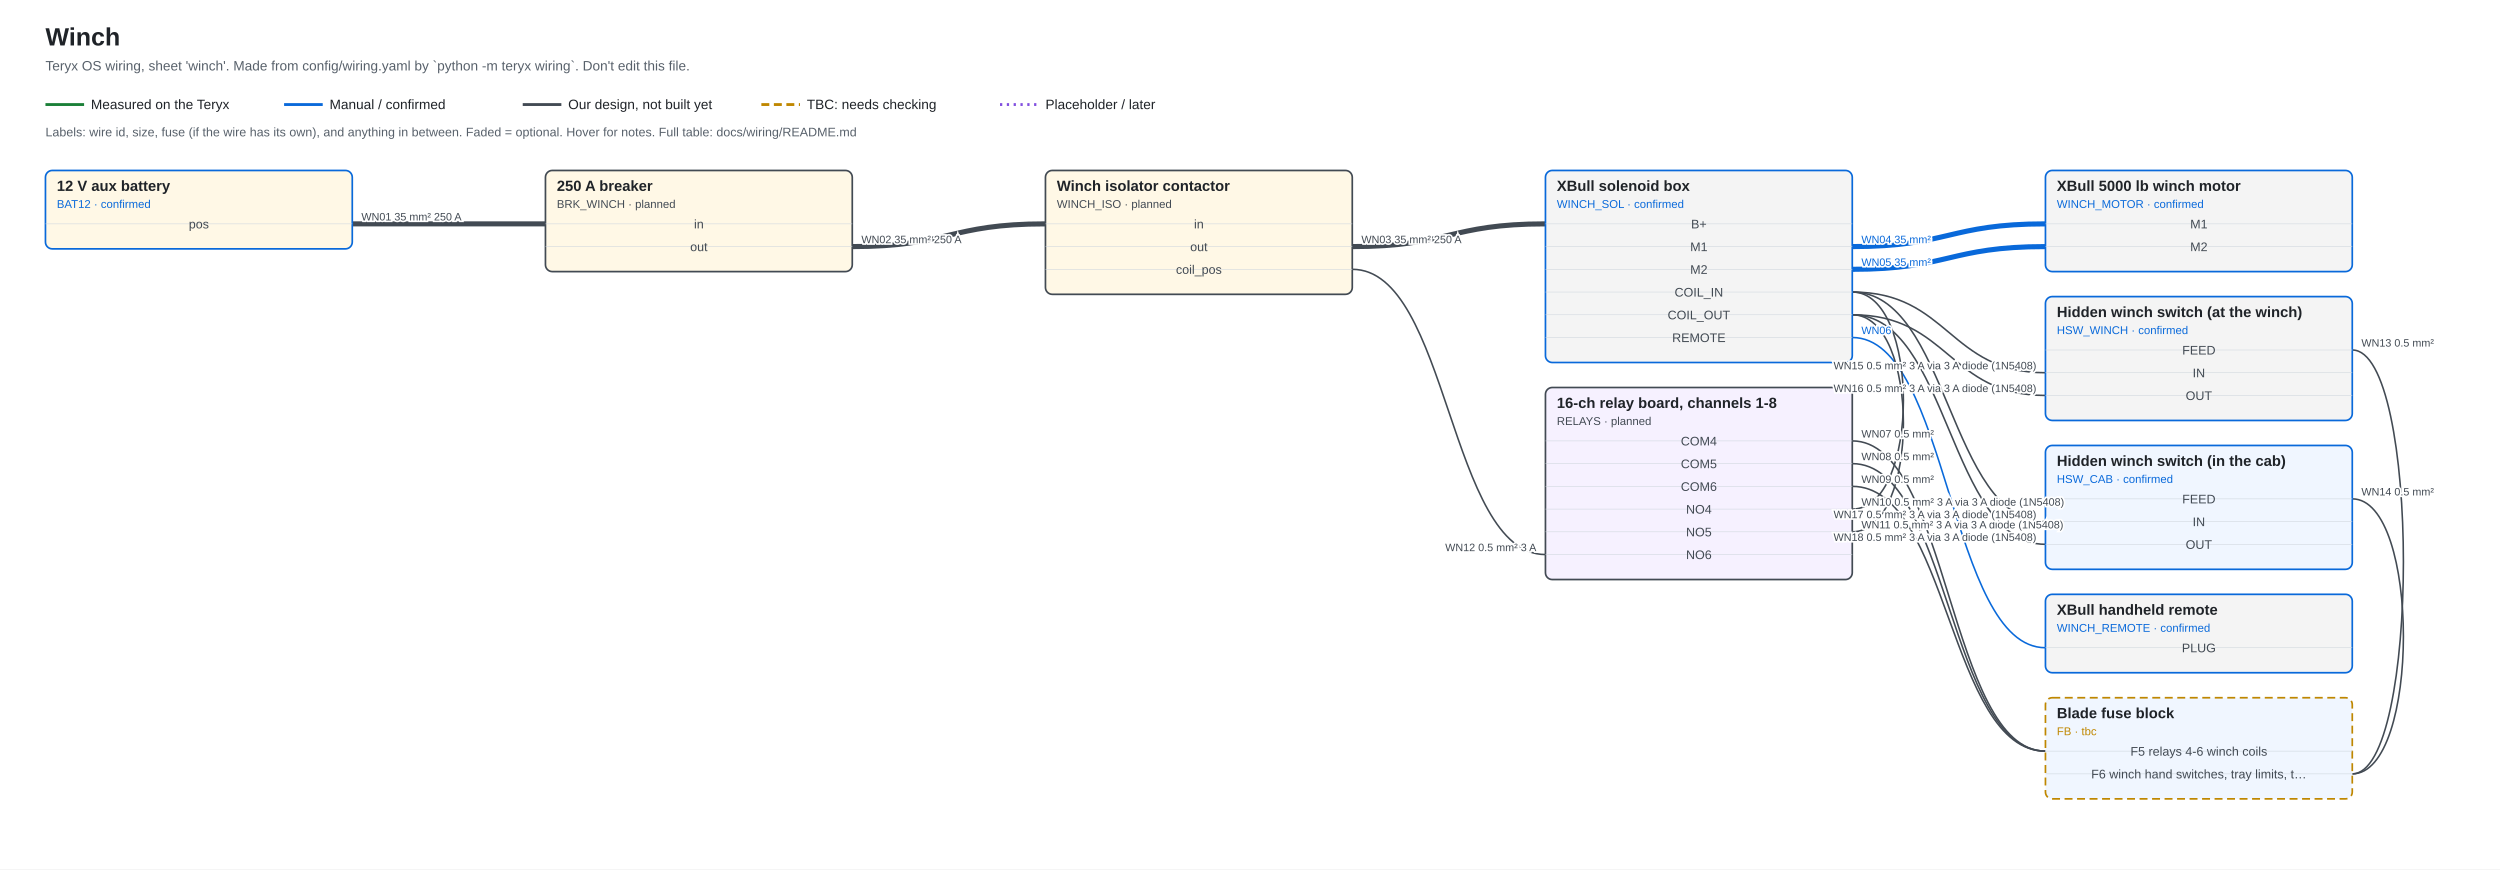
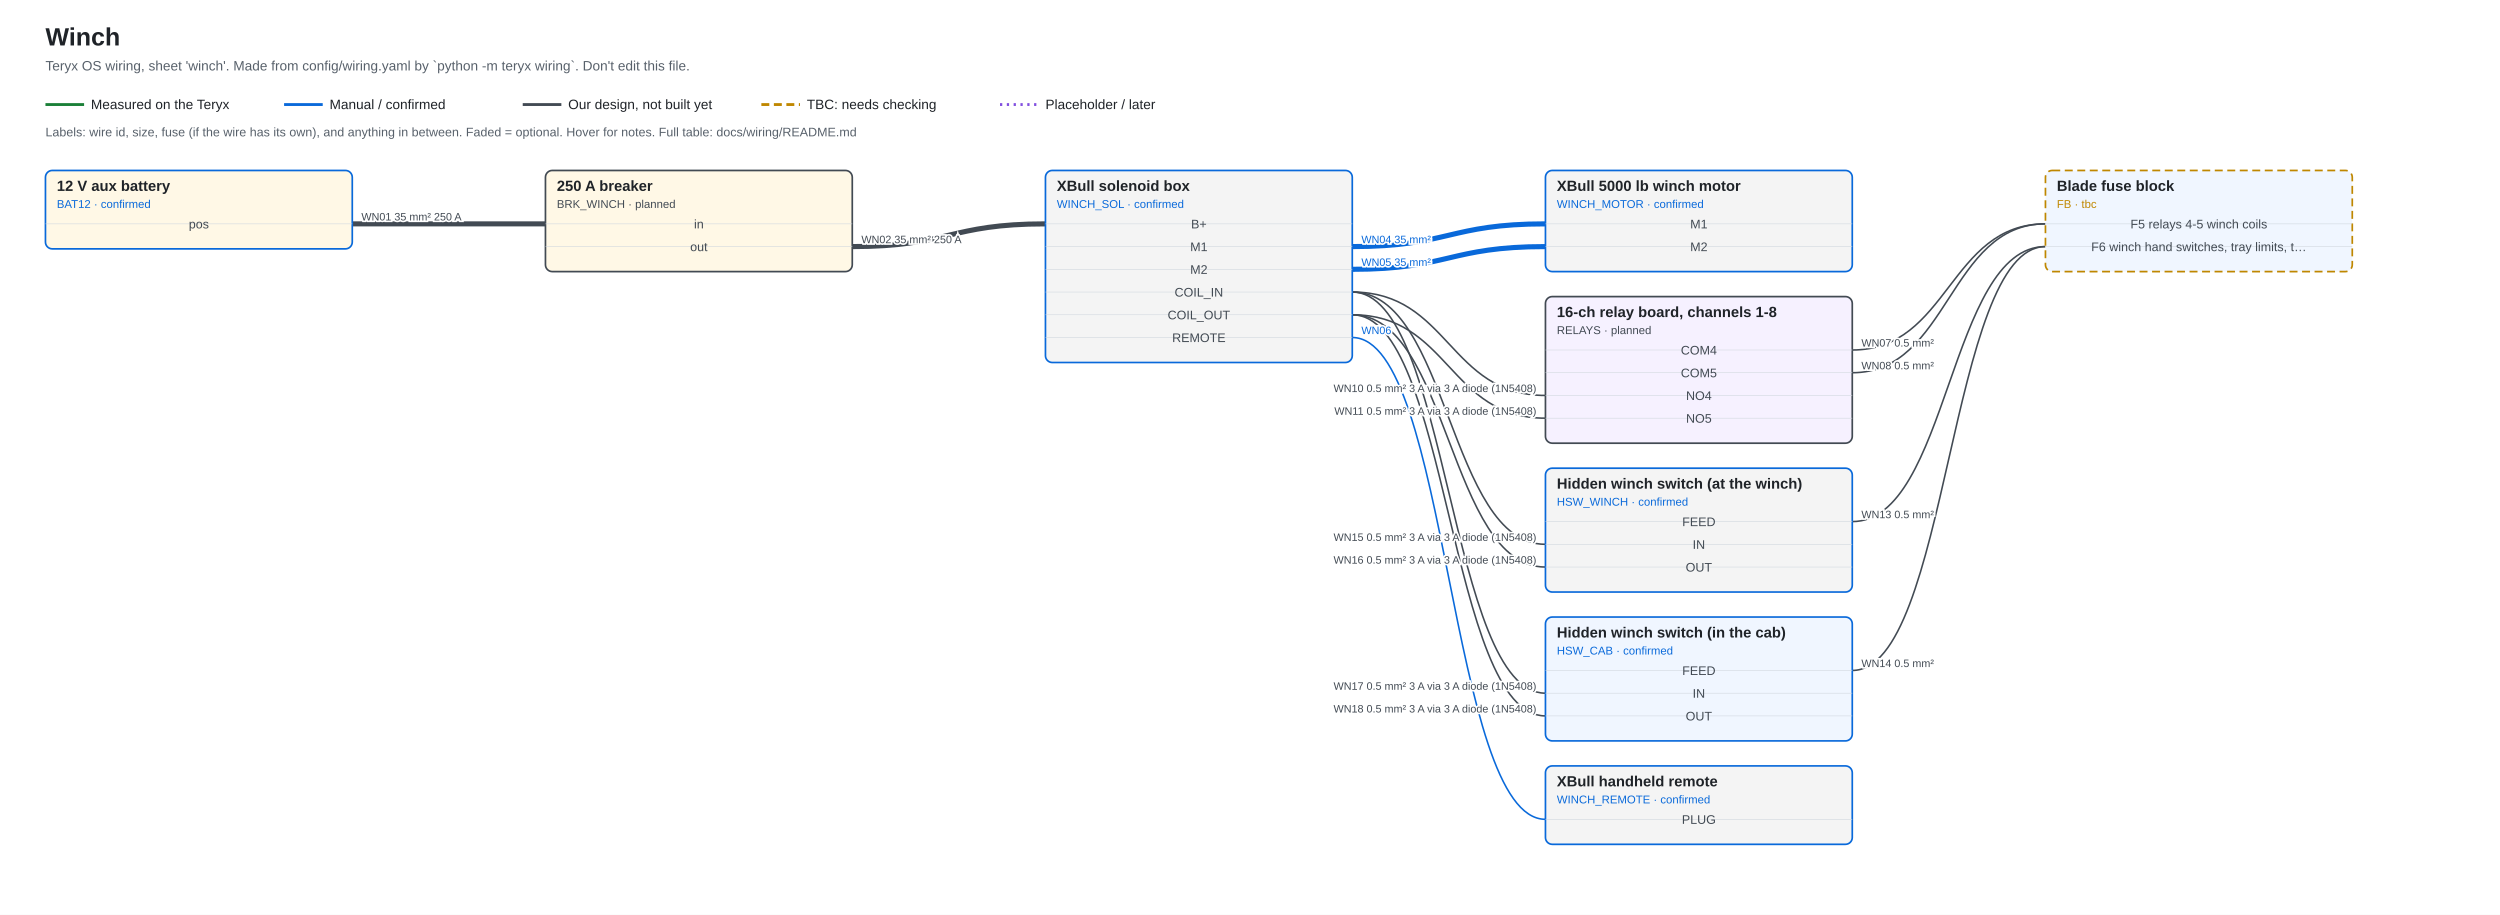
- <svg xmlns="http://www.w3.org/2000/svg" viewBox="0 0 2200 765" width="2200" height="765" font-family="Arial, Helvetica, sans-serif" data-sheet="winch">
-   <rect width="2200" height="765" fill="#ffffff" />
+ <svg xmlns="http://www.w3.org/2000/svg" viewBox="0 0 2200 805" width="2200" height="805" font-family="Arial, Helvetica, sans-serif" data-sheet="winch">
+   <rect width="2200" height="805" fill="#ffffff" />
  <text x="40" y="40" font-size="22" text-anchor="start" font-weight="bold" fill="#1f2328">Winch</text>
  <text x="40" y="62" font-size="12" text-anchor="start" font-weight="normal" fill="#57606a">Teryx OS wiring, sheet 'winch'. Made from config/wiring.yaml by `python -m teryx wiring`. Don't edit this file.</text>
  <line x1="40" y1="92" x2="74" y2="92" stroke="#1a7f37" stroke-width="2.5" />
  <text x="80" y="96" font-size="12" text-anchor="start" font-weight="normal" fill="#1f2328">Measured on the Teryx</text>
  <line x1="250" y1="92" x2="284" y2="92" stroke="#0969da" stroke-width="2.5" />
  <text x="290" y="96" font-size="12" text-anchor="start" font-weight="normal" fill="#1f2328">Manual / confirmed</text>
  <line x1="460" y1="92" x2="494" y2="92" stroke="#424a53" stroke-width="2.5" />
  <text x="500" y="96" font-size="12" text-anchor="start" font-weight="normal" fill="#1f2328">Our design, not built yet</text>
  <line x1="670" y1="92" x2="704" y2="92" stroke="#bf8700" stroke-width="2.5" stroke-dasharray="7 4" />
  <text x="710" y="96" font-size="12" text-anchor="start" font-weight="normal" fill="#1f2328">TBC: needs checking</text>
  <line x1="880" y1="92" x2="914" y2="92" stroke="#8250df" stroke-width="2.5" stroke-dasharray="2 4" />
  <text x="920" y="96" font-size="12" text-anchor="start" font-weight="normal" fill="#1f2328">Placeholder / later</text>
  <text x="40" y="120" font-size="11" text-anchor="start" font-weight="normal" fill="#57606a">Labels: wire id, size, fuse (if the wire has its own), and anything in between. Faded = optional. Hover for notes. Full table: docs/wiring/README.md</text>
  <g data-wire="WN01" data-from="BAT12.pos" data-to="BRK_WINCH.in" data-status="planned">
    <path d="M310,197 C395,197 395,197 480,197" fill="none" stroke="#424a53" stroke-width="4.5" />
  </g>
-   <g data-wire="WN02" data-from="BRK_WINCH.out" data-to="WINCH_ISO.in" data-status="planned">
+   <g data-wire="WN02" data-from="BRK_WINCH.out" data-to="WINCH_SOL.B+" data-status="planned">
    <path d="M750,217 C835,217 835,197 920,197" fill="none" stroke="#424a53" stroke-width="4.5" />
  </g>
-   <g data-wire="WN03" data-from="WINCH_ISO.out" data-to="WINCH_SOL.B+" data-status="planned">
-     <path d="M1190,217 C1275,217 1275,197 1360,197" fill="none" stroke="#424a53" stroke-width="4.5" />
-   </g>
  <g data-wire="WN04" data-from="WINCH_SOL.M1" data-to="WINCH_MOTOR.M1" data-status="confirmed">
-     <path d="M1630,217 C1715,217 1715,197 1800,197" fill="none" stroke="#0969da" stroke-width="4.5" />
+     <path d="M1190,217 C1275,217 1275,197 1360,197" fill="none" stroke="#0969da" stroke-width="4.5" />
  </g>
  <g data-wire="WN05" data-from="WINCH_SOL.M2" data-to="WINCH_MOTOR.M2" data-status="confirmed">
-     <path d="M1630,237 C1715,237 1715,217 1800,217" fill="none" stroke="#0969da" stroke-width="4.5" />
+     <path d="M1190,237 C1275,237 1275,217 1360,217" fill="none" stroke="#0969da" stroke-width="4.5" />
  </g>
  <g data-wire="WN06" data-from="WINCH_SOL.REMOTE" data-to="WINCH_REMOTE.PLUG" data-status="confirmed">
-     <path d="M1630,297 C1715,297 1715,570 1800,570" fill="none" stroke="#0969da" stroke-width="1.4" />
+     <path d="M1190,297 C1275,297 1275,721 1360,721" fill="none" stroke="#0969da" stroke-width="1.4" />
  </g>
  <g data-wire="WN07" data-from="FB.F5" data-to="RELAYS.COM4" data-status="planned">
-     <path d="M1800,661 C1715,661 1715,388 1630,388" fill="none" stroke="#424a53" stroke-width="1.4" />
+     <path d="M1800,197 C1715,197 1715,308 1630,308" fill="none" stroke="#424a53" stroke-width="1.4" />
  </g>
  <g data-wire="WN08" data-from="FB.F5" data-to="RELAYS.COM5" data-status="planned">
-     <path d="M1800,661 C1715,661 1715,408 1630,408" fill="none" stroke="#424a53" stroke-width="1.4" />
-   </g>
-   <g data-wire="WN09" data-from="FB.F5" data-to="RELAYS.COM6" data-status="planned">
-     <path d="M1800,661 C1715,661 1715,428 1630,428" fill="none" stroke="#424a53" stroke-width="1.4" />
+     <path d="M1800,197 C1715,197 1715,328 1630,328" fill="none" stroke="#424a53" stroke-width="1.4" />
  </g>
  <g data-wire="WN10" data-from="RELAYS.NO4" data-to="WINCH_SOL.COIL_IN" data-status="planned">
-     <path d="M1630,448 C1690,448 1690,257 1630,257" fill="none" stroke="#424a53" stroke-width="1.4" />
+     <path d="M1360,348 C1275,348 1275,257 1190,257" fill="none" stroke="#424a53" stroke-width="1.4" />
  </g>
  <g data-wire="WN11" data-from="RELAYS.NO5" data-to="WINCH_SOL.COIL_OUT" data-status="planned">
-     <path d="M1630,468 C1690,468 1690,277 1630,277" fill="none" stroke="#424a53" stroke-width="1.4" />
-   </g>
-   <g data-wire="WN12" data-from="RELAYS.NO6" data-to="WINCH_ISO.coil_pos" data-status="planned">
-     <path d="M1360,488 C1275,488 1275,237 1190,237" fill="none" stroke="#424a53" stroke-width="1.4" />
+     <path d="M1360,368 C1275,368 1275,277 1190,277" fill="none" stroke="#424a53" stroke-width="1.4" />
  </g>
  <g data-wire="WN13" data-from="FB.F6" data-to="HSW_WINCH.FEED" data-status="planned">
-     <path d="M2070,681 C2130,681 2130,308 2070,308" fill="none" stroke="#424a53" stroke-width="1.4" />
+     <path d="M1800,217 C1715,217 1715,459 1630,459" fill="none" stroke="#424a53" stroke-width="1.4" />
  </g>
  <g data-wire="WN14" data-from="FB.F6" data-to="HSW_CAB.FEED" data-status="planned">
-     <path d="M2070,681 C2130,681 2130,439 2070,439" fill="none" stroke="#424a53" stroke-width="1.4" />
+     <path d="M1800,217 C1715,217 1715,590 1630,590" fill="none" stroke="#424a53" stroke-width="1.4" />
  </g>
  <g data-wire="WN15" data-from="HSW_WINCH.IN" data-to="WINCH_SOL.COIL_IN" data-status="planned">
-     <path d="M1800,328 C1715,328 1715,257 1630,257" fill="none" stroke="#424a53" stroke-width="1.4" />
+     <path d="M1360,479 C1275,479 1275,257 1190,257" fill="none" stroke="#424a53" stroke-width="1.4" />
  </g>
  <g data-wire="WN16" data-from="HSW_WINCH.OUT" data-to="WINCH_SOL.COIL_OUT" data-status="planned">
-     <path d="M1800,348 C1715,348 1715,277 1630,277" fill="none" stroke="#424a53" stroke-width="1.4" />
+     <path d="M1360,499 C1275,499 1275,277 1190,277" fill="none" stroke="#424a53" stroke-width="1.4" />
  </g>
  <g data-wire="WN17" data-from="HSW_CAB.IN" data-to="WINCH_SOL.COIL_IN" data-status="planned">
-     <path d="M1800,459 C1715,459 1715,257 1630,257" fill="none" stroke="#424a53" stroke-width="1.4" />
+     <path d="M1360,610 C1275,610 1275,257 1190,257" fill="none" stroke="#424a53" stroke-width="1.4" />
  </g>
  <g data-wire="WN18" data-from="HSW_CAB.OUT" data-to="WINCH_SOL.COIL_OUT" data-status="planned">
-     <path d="M1800,479 C1715,479 1715,277 1630,277" fill="none" stroke="#424a53" stroke-width="1.4" />
+     <path d="M1360,630 C1275,630 1275,277 1190,277" fill="none" stroke="#424a53" stroke-width="1.4" />
  </g>
  <g data-device="BAT12" data-status="confirmed">
    <rect x="40" y="150" width="270" height="69" rx="6" fill="#fff8e6" stroke="#0969da" stroke-width="1.5" />
    <text x="50" y="168" font-size="13" text-anchor="start" font-weight="bold" fill="#1f2328">12 V aux battery</text>
    <text x="50" y="183" font-size="10" text-anchor="start" font-weight="normal" fill="#0969da">BAT12 · confirmed</text>
    <line x1="40" y1="197" x2="310" y2="197" stroke="#d0d7de" stroke-width="0.5" />
    <text x="175" y="201" font-size="11" text-anchor="middle" font-weight="normal" fill="#424a53">pos</text>
  </g>
  <g data-device="BRK_WINCH" data-status="planned">
    <rect x="480" y="150" width="270" height="89" rx="6" fill="#fff8e6" stroke="#424a53" stroke-width="1.5" />
    <text x="490" y="168" font-size="13" text-anchor="start" font-weight="bold" fill="#1f2328">250 A breaker</text>
    <text x="490" y="183" font-size="10" text-anchor="start" font-weight="normal" fill="#424a53">BRK_WINCH · planned</text>
    <line x1="480" y1="197" x2="750" y2="197" stroke="#d0d7de" stroke-width="0.5" />
    <text x="615" y="201" font-size="11" text-anchor="middle" font-weight="normal" fill="#424a53">in</text>
    <line x1="480" y1="217" x2="750" y2="217" stroke="#d0d7de" stroke-width="0.5" />
    <text x="615" y="221" font-size="11" text-anchor="middle" font-weight="normal" fill="#424a53">out</text>
  </g>
-   <g data-device="WINCH_ISO" data-status="planned">
-     <rect x="920" y="150" width="270" height="109" rx="6" fill="#fff8e6" stroke="#424a53" stroke-width="1.5" />
-     <text x="930" y="168" font-size="13" text-anchor="start" font-weight="bold" fill="#1f2328">Winch isolator contactor</text>
-     <text x="930" y="183" font-size="10" text-anchor="start" font-weight="normal" fill="#424a53">WINCH_ISO · planned</text>
+   <g data-device="WINCH_SOL" data-status="confirmed">
+     <rect x="920" y="150" width="270" height="169" rx="6" fill="#f4f4f4" stroke="#0969da" stroke-width="1.5" />
+     <text x="930" y="168" font-size="13" text-anchor="start" font-weight="bold" fill="#1f2328">XBull solenoid box</text>
+     <text x="930" y="183" font-size="10" text-anchor="start" font-weight="normal" fill="#0969da">WINCH_SOL · confirmed</text>
    <line x1="920" y1="197" x2="1190" y2="197" stroke="#d0d7de" stroke-width="0.5" />
-     <text x="1055" y="201" font-size="11" text-anchor="middle" font-weight="normal" fill="#424a53">in</text>
+     <text x="1055" y="201" font-size="11" text-anchor="middle" font-weight="normal" fill="#424a53">B+</text>
    <line x1="920" y1="217" x2="1190" y2="217" stroke="#d0d7de" stroke-width="0.5" />
-     <text x="1055" y="221" font-size="11" text-anchor="middle" font-weight="normal" fill="#424a53">out</text>
+     <text x="1055" y="221" font-size="11" text-anchor="middle" font-weight="normal" fill="#424a53">M1</text>
    <line x1="920" y1="237" x2="1190" y2="237" stroke="#d0d7de" stroke-width="0.5" />
-     <text x="1055" y="241" font-size="11" text-anchor="middle" font-weight="normal" fill="#424a53">coil_pos</text>
+     <text x="1055" y="241" font-size="11" text-anchor="middle" font-weight="normal" fill="#424a53">M2</text>
+     <line x1="920" y1="257" x2="1190" y2="257" stroke="#d0d7de" stroke-width="0.5" />
+     <text x="1055" y="261" font-size="11" text-anchor="middle" font-weight="normal" fill="#424a53">COIL_IN</text>
+     <line x1="920" y1="277" x2="1190" y2="277" stroke="#d0d7de" stroke-width="0.5" />
+     <text x="1055" y="281" font-size="11" text-anchor="middle" font-weight="normal" fill="#424a53">COIL_OUT</text>
+     <line x1="920" y1="297" x2="1190" y2="297" stroke="#d0d7de" stroke-width="0.5" />
+     <text x="1055" y="301" font-size="11" text-anchor="middle" font-weight="normal" fill="#424a53">REMOTE</text>
  </g>
-   <g data-device="WINCH_SOL" data-status="confirmed">
-     <rect x="1360" y="150" width="270" height="169" rx="6" fill="#f4f4f4" stroke="#0969da" stroke-width="1.5" />
-     <text x="1370" y="168" font-size="13" text-anchor="start" font-weight="bold" fill="#1f2328">XBull solenoid box</text>
-     <text x="1370" y="183" font-size="10" text-anchor="start" font-weight="normal" fill="#0969da">WINCH_SOL · confirmed</text>
+   <g data-device="WINCH_MOTOR" data-status="confirmed">
+     <rect x="1360" y="150" width="270" height="89" rx="6" fill="#f4f4f4" stroke="#0969da" stroke-width="1.5" />
+     <text x="1370" y="168" font-size="13" text-anchor="start" font-weight="bold" fill="#1f2328">XBull 5000 lb winch motor</text>
+     <text x="1370" y="183" font-size="10" text-anchor="start" font-weight="normal" fill="#0969da">WINCH_MOTOR · confirmed</text>
    <line x1="1360" y1="197" x2="1630" y2="197" stroke="#d0d7de" stroke-width="0.5" />
-     <text x="1495" y="201" font-size="11" text-anchor="middle" font-weight="normal" fill="#424a53">B+</text>
+     <text x="1495" y="201" font-size="11" text-anchor="middle" font-weight="normal" fill="#424a53">M1</text>
    <line x1="1360" y1="217" x2="1630" y2="217" stroke="#d0d7de" stroke-width="0.5" />
-     <text x="1495" y="221" font-size="11" text-anchor="middle" font-weight="normal" fill="#424a53">M1</text>
-     <line x1="1360" y1="237" x2="1630" y2="237" stroke="#d0d7de" stroke-width="0.5" />
-     <text x="1495" y="241" font-size="11" text-anchor="middle" font-weight="normal" fill="#424a53">M2</text>
-     <line x1="1360" y1="257" x2="1630" y2="257" stroke="#d0d7de" stroke-width="0.5" />
-     <text x="1495" y="261" font-size="11" text-anchor="middle" font-weight="normal" fill="#424a53">COIL_IN</text>
-     <line x1="1360" y1="277" x2="1630" y2="277" stroke="#d0d7de" stroke-width="0.5" />
-     <text x="1495" y="281" font-size="11" text-anchor="middle" font-weight="normal" fill="#424a53">COIL_OUT</text>
-     <line x1="1360" y1="297" x2="1630" y2="297" stroke="#d0d7de" stroke-width="0.5" />
-     <text x="1495" y="301" font-size="11" text-anchor="middle" font-weight="normal" fill="#424a53">REMOTE</text>
+     <text x="1495" y="221" font-size="11" text-anchor="middle" font-weight="normal" fill="#424a53">M2</text>
  </g>
  <g data-device="RELAYS" data-status="planned">
-     <rect x="1360" y="341" width="270" height="169" rx="6" fill="#f6f1ff" stroke="#424a53" stroke-width="1.5" />
-     <text x="1370" y="359" font-size="13" text-anchor="start" font-weight="bold" fill="#1f2328">16-ch relay board, channels 1-8</text>
-     <text x="1370" y="374" font-size="10" text-anchor="start" font-weight="normal" fill="#424a53">RELAYS · planned</text>
-     <line x1="1360" y1="388" x2="1630" y2="388" stroke="#d0d7de" stroke-width="0.5" />
-     <text x="1495" y="392" font-size="11" text-anchor="middle" font-weight="normal" fill="#424a53">COM4</text>
-     <line x1="1360" y1="408" x2="1630" y2="408" stroke="#d0d7de" stroke-width="0.5" />
-     <text x="1495" y="412" font-size="11" text-anchor="middle" font-weight="normal" fill="#424a53">COM5</text>
-     <line x1="1360" y1="428" x2="1630" y2="428" stroke="#d0d7de" stroke-width="0.5" />
-     <text x="1495" y="432" font-size="11" text-anchor="middle" font-weight="normal" fill="#424a53">COM6</text>
-     <line x1="1360" y1="448" x2="1630" y2="448" stroke="#d0d7de" stroke-width="0.5" />
-     <text x="1495" y="452" font-size="11" text-anchor="middle" font-weight="normal" fill="#424a53">NO4</text>
-     <line x1="1360" y1="468" x2="1630" y2="468" stroke="#d0d7de" stroke-width="0.5" />
-     <text x="1495" y="472" font-size="11" text-anchor="middle" font-weight="normal" fill="#424a53">NO5</text>
-     <line x1="1360" y1="488" x2="1630" y2="488" stroke="#d0d7de" stroke-width="0.5" />
-     <text x="1495" y="492" font-size="11" text-anchor="middle" font-weight="normal" fill="#424a53">NO6</text>
-   </g>
-   <g data-device="WINCH_MOTOR" data-status="confirmed">
-     <rect x="1800" y="150" width="270" height="89" rx="6" fill="#f4f4f4" stroke="#0969da" stroke-width="1.5" />
-     <text x="1810" y="168" font-size="13" text-anchor="start" font-weight="bold" fill="#1f2328">XBull 5000 lb winch motor</text>
-     <text x="1810" y="183" font-size="10" text-anchor="start" font-weight="normal" fill="#0969da">WINCH_MOTOR · confirmed</text>
-     <line x1="1800" y1="197" x2="2070" y2="197" stroke="#d0d7de" stroke-width="0.5" />
-     <text x="1935" y="201" font-size="11" text-anchor="middle" font-weight="normal" fill="#424a53">M1</text>
-     <line x1="1800" y1="217" x2="2070" y2="217" stroke="#d0d7de" stroke-width="0.5" />
-     <text x="1935" y="221" font-size="11" text-anchor="middle" font-weight="normal" fill="#424a53">M2</text>
+     <rect x="1360" y="261" width="270" height="129" rx="6" fill="#f6f1ff" stroke="#424a53" stroke-width="1.5" />
+     <text x="1370" y="279" font-size="13" text-anchor="start" font-weight="bold" fill="#1f2328">16-ch relay board, channels 1-8</text>
+     <text x="1370" y="294" font-size="10" text-anchor="start" font-weight="normal" fill="#424a53">RELAYS · planned</text>
+     <line x1="1360" y1="308" x2="1630" y2="308" stroke="#d0d7de" stroke-width="0.5" />
+     <text x="1495" y="312" font-size="11" text-anchor="middle" font-weight="normal" fill="#424a53">COM4</text>
+     <line x1="1360" y1="328" x2="1630" y2="328" stroke="#d0d7de" stroke-width="0.5" />
+     <text x="1495" y="332" font-size="11" text-anchor="middle" font-weight="normal" fill="#424a53">COM5</text>
+     <line x1="1360" y1="348" x2="1630" y2="348" stroke="#d0d7de" stroke-width="0.5" />
+     <text x="1495" y="352" font-size="11" text-anchor="middle" font-weight="normal" fill="#424a53">NO4</text>
+     <line x1="1360" y1="368" x2="1630" y2="368" stroke="#d0d7de" stroke-width="0.5" />
+     <text x="1495" y="372" font-size="11" text-anchor="middle" font-weight="normal" fill="#424a53">NO5</text>
  </g>
  <g data-device="HSW_WINCH" data-status="confirmed">
-     <rect x="1800" y="261" width="270" height="109" rx="6" fill="#f4f4f4" stroke="#0969da" stroke-width="1.5" />
-     <text x="1810" y="279" font-size="13" text-anchor="start" font-weight="bold" fill="#1f2328">Hidden winch switch (at the winch)</text>
-     <text x="1810" y="294" font-size="10" text-anchor="start" font-weight="normal" fill="#0969da">HSW_WINCH · confirmed</text>
-     <line x1="1800" y1="308" x2="2070" y2="308" stroke="#d0d7de" stroke-width="0.5" />
-     <text x="1935" y="312" font-size="11" text-anchor="middle" font-weight="normal" fill="#424a53">FEED</text>
-     <line x1="1800" y1="328" x2="2070" y2="328" stroke="#d0d7de" stroke-width="0.5" />
-     <text x="1935" y="332" font-size="11" text-anchor="middle" font-weight="normal" fill="#424a53">IN</text>
-     <line x1="1800" y1="348" x2="2070" y2="348" stroke="#d0d7de" stroke-width="0.5" />
-     <text x="1935" y="352" font-size="11" text-anchor="middle" font-weight="normal" fill="#424a53">OUT</text>
+     <rect x="1360" y="412" width="270" height="109" rx="6" fill="#f4f4f4" stroke="#0969da" stroke-width="1.5" />
+     <text x="1370" y="430" font-size="13" text-anchor="start" font-weight="bold" fill="#1f2328">Hidden winch switch (at the winch)</text>
+     <text x="1370" y="445" font-size="10" text-anchor="start" font-weight="normal" fill="#0969da">HSW_WINCH · confirmed</text>
+     <line x1="1360" y1="459" x2="1630" y2="459" stroke="#d0d7de" stroke-width="0.5" />
+     <text x="1495" y="463" font-size="11" text-anchor="middle" font-weight="normal" fill="#424a53">FEED</text>
+     <line x1="1360" y1="479" x2="1630" y2="479" stroke="#d0d7de" stroke-width="0.5" />
+     <text x="1495" y="483" font-size="11" text-anchor="middle" font-weight="normal" fill="#424a53">IN</text>
+     <line x1="1360" y1="499" x2="1630" y2="499" stroke="#d0d7de" stroke-width="0.5" />
+     <text x="1495" y="503" font-size="11" text-anchor="middle" font-weight="normal" fill="#424a53">OUT</text>
  </g>
  <g data-device="HSW_CAB" data-status="confirmed">
-     <rect x="1800" y="392" width="270" height="109" rx="6" fill="#f0f6ff" stroke="#0969da" stroke-width="1.5" />
-     <text x="1810" y="410" font-size="13" text-anchor="start" font-weight="bold" fill="#1f2328">Hidden winch switch (in the cab)</text>
-     <text x="1810" y="425" font-size="10" text-anchor="start" font-weight="normal" fill="#0969da">HSW_CAB · confirmed</text>
-     <line x1="1800" y1="439" x2="2070" y2="439" stroke="#d0d7de" stroke-width="0.5" />
-     <text x="1935" y="443" font-size="11" text-anchor="middle" font-weight="normal" fill="#424a53">FEED</text>
-     <line x1="1800" y1="459" x2="2070" y2="459" stroke="#d0d7de" stroke-width="0.5" />
-     <text x="1935" y="463" font-size="11" text-anchor="middle" font-weight="normal" fill="#424a53">IN</text>
-     <line x1="1800" y1="479" x2="2070" y2="479" stroke="#d0d7de" stroke-width="0.5" />
-     <text x="1935" y="483" font-size="11" text-anchor="middle" font-weight="normal" fill="#424a53">OUT</text>
+     <rect x="1360" y="543" width="270" height="109" rx="6" fill="#f0f6ff" stroke="#0969da" stroke-width="1.5" />
+     <text x="1370" y="561" font-size="13" text-anchor="start" font-weight="bold" fill="#1f2328">Hidden winch switch (in the cab)</text>
+     <text x="1370" y="576" font-size="10" text-anchor="start" font-weight="normal" fill="#0969da">HSW_CAB · confirmed</text>
+     <line x1="1360" y1="590" x2="1630" y2="590" stroke="#d0d7de" stroke-width="0.5" />
+     <text x="1495" y="594" font-size="11" text-anchor="middle" font-weight="normal" fill="#424a53">FEED</text>
+     <line x1="1360" y1="610" x2="1630" y2="610" stroke="#d0d7de" stroke-width="0.5" />
+     <text x="1495" y="614" font-size="11" text-anchor="middle" font-weight="normal" fill="#424a53">IN</text>
+     <line x1="1360" y1="630" x2="1630" y2="630" stroke="#d0d7de" stroke-width="0.5" />
+     <text x="1495" y="634" font-size="11" text-anchor="middle" font-weight="normal" fill="#424a53">OUT</text>
  </g>
  <g data-device="WINCH_REMOTE" data-status="confirmed">
-     <rect x="1800" y="523" width="270" height="69" rx="6" fill="#f4f4f4" stroke="#0969da" stroke-width="1.5" />
-     <text x="1810" y="541" font-size="13" text-anchor="start" font-weight="bold" fill="#1f2328">XBull handheld remote</text>
-     <text x="1810" y="556" font-size="10" text-anchor="start" font-weight="normal" fill="#0969da">WINCH_REMOTE · confirmed</text>
-     <line x1="1800" y1="570" x2="2070" y2="570" stroke="#d0d7de" stroke-width="0.5" />
-     <text x="1935" y="574" font-size="11" text-anchor="middle" font-weight="normal" fill="#424a53">PLUG</text>
+     <rect x="1360" y="674" width="270" height="69" rx="6" fill="#f4f4f4" stroke="#0969da" stroke-width="1.5" />
+     <text x="1370" y="692" font-size="13" text-anchor="start" font-weight="bold" fill="#1f2328">XBull handheld remote</text>
+     <text x="1370" y="707" font-size="10" text-anchor="start" font-weight="normal" fill="#0969da">WINCH_REMOTE · confirmed</text>
+     <line x1="1360" y1="721" x2="1630" y2="721" stroke="#d0d7de" stroke-width="0.5" />
+     <text x="1495" y="725" font-size="11" text-anchor="middle" font-weight="normal" fill="#424a53">PLUG</text>
  </g>
  <g data-device="FB" data-status="tbc">
-     <rect x="1800" y="614" width="270" height="89" rx="6" fill="#f0f6ff" stroke="#bf8700" stroke-width="1.5" stroke-dasharray="7 4" />
-     <text x="1810" y="632" font-size="13" text-anchor="start" font-weight="bold" fill="#1f2328">Blade fuse block</text>
-     <text x="1810" y="647" font-size="10" text-anchor="start" font-weight="normal" fill="#bf8700">FB · tbc</text>
-     <line x1="1800" y1="661" x2="2070" y2="661" stroke="#d0d7de" stroke-width="0.5" />
-     <text x="1935" y="665" font-size="11" text-anchor="middle" font-weight="normal" fill="#424a53">F5  relays 4-6 winch coils</text>
-     <line x1="1800" y1="681" x2="2070" y2="681" stroke="#d0d7de" stroke-width="0.5" />
-     <text x="1935" y="685" font-size="11" text-anchor="middle" font-weight="normal" fill="#424a53">F6  winch hand switches, tray limits, t…</text>
+     <rect x="1800" y="150" width="270" height="89" rx="6" fill="#f0f6ff" stroke="#bf8700" stroke-width="1.5" stroke-dasharray="7 4" />
+     <text x="1810" y="168" font-size="13" text-anchor="start" font-weight="bold" fill="#1f2328">Blade fuse block</text>
+     <text x="1810" y="183" font-size="10" text-anchor="start" font-weight="normal" fill="#bf8700">FB · tbc</text>
+     <line x1="1800" y1="197" x2="2070" y2="197" stroke="#d0d7de" stroke-width="0.5" />
+     <text x="1935" y="201" font-size="11" text-anchor="middle" font-weight="normal" fill="#424a53">F5  relays 4-5 winch coils</text>
+     <line x1="1800" y1="217" x2="2070" y2="217" stroke="#d0d7de" stroke-width="0.5" />
+     <text x="1935" y="221" font-size="11" text-anchor="middle" font-weight="normal" fill="#424a53">F6  winch hand switches, tray limits, t…</text>
  </g>
  <text x="318" y="194" font-size="9.5" text-anchor="start" font-weight="normal" fill="#424a53" stroke="#ffffff" stroke-width="3" paint-order="stroke">WN01  35 mm²  250 A</text>
  <text x="758" y="214" font-size="9.5" text-anchor="start" font-weight="normal" fill="#424a53" stroke="#ffffff" stroke-width="3" paint-order="stroke">WN02  35 mm²  250 A</text>
-   <text x="1198" y="214" font-size="9.5" text-anchor="start" font-weight="normal" fill="#424a53" stroke="#ffffff" stroke-width="3" paint-order="stroke">WN03  35 mm²  250 A</text>
-   <text x="1638" y="214" font-size="9.5" text-anchor="start" font-weight="normal" fill="#0969da" stroke="#ffffff" stroke-width="3" paint-order="stroke">WN04  35 mm²</text>
-   <text x="1638" y="234" font-size="9.5" text-anchor="start" font-weight="normal" fill="#0969da" stroke="#ffffff" stroke-width="3" paint-order="stroke">WN05  35 mm²</text>
-   <text x="1638" y="294" font-size="9.5" text-anchor="start" font-weight="normal" fill="#0969da" stroke="#ffffff" stroke-width="3" paint-order="stroke">WN06</text>
-   <text x="1638" y="385" font-size="9.5" text-anchor="start" font-weight="normal" fill="#424a53" stroke="#ffffff" stroke-width="3" paint-order="stroke">WN07  0.5 mm²</text>
-   <text x="1638" y="405" font-size="9.5" text-anchor="start" font-weight="normal" fill="#424a53" stroke="#ffffff" stroke-width="3" paint-order="stroke">WN08  0.5 mm²</text>
-   <text x="1638" y="425" font-size="9.5" text-anchor="start" font-weight="normal" fill="#424a53" stroke="#ffffff" stroke-width="3" paint-order="stroke">WN09  0.5 mm²</text>
-   <text x="1638" y="445" font-size="9.5" text-anchor="start" font-weight="normal" fill="#424a53" stroke="#ffffff" stroke-width="3" paint-order="stroke">WN10  0.5 mm²  3 A  via 3 A diode (1N5408)</text>
-   <text x="1638" y="465" font-size="9.5" text-anchor="start" font-weight="normal" fill="#424a53" stroke="#ffffff" stroke-width="3" paint-order="stroke">WN11  0.5 mm²  3 A  via 3 A diode (1N5408)</text>
-   <text x="1352" y="485" font-size="9.5" text-anchor="end" font-weight="normal" fill="#424a53" stroke="#ffffff" stroke-width="3" paint-order="stroke">WN12  0.5 mm²  3 A</text>
-   <text x="2078" y="305" font-size="9.5" text-anchor="start" font-weight="normal" fill="#424a53" stroke="#ffffff" stroke-width="3" paint-order="stroke">WN13  0.5 mm²</text>
-   <text x="2078" y="436" font-size="9.5" text-anchor="start" font-weight="normal" fill="#424a53" stroke="#ffffff" stroke-width="3" paint-order="stroke">WN14  0.5 mm²</text>
-   <text x="1792" y="325" font-size="9.5" text-anchor="end" font-weight="normal" fill="#424a53" stroke="#ffffff" stroke-width="3" paint-order="stroke">WN15  0.5 mm²  3 A  via 3 A diode (1N5408)</text>
-   <text x="1792" y="345" font-size="9.5" text-anchor="end" font-weight="normal" fill="#424a53" stroke="#ffffff" stroke-width="3" paint-order="stroke">WN16  0.5 mm²  3 A  via 3 A diode (1N5408)</text>
-   <text x="1792" y="456" font-size="9.5" text-anchor="end" font-weight="normal" fill="#424a53" stroke="#ffffff" stroke-width="3" paint-order="stroke">WN17  0.5 mm²  3 A  via 3 A diode (1N5408)</text>
-   <text x="1792" y="476" font-size="9.5" text-anchor="end" font-weight="normal" fill="#424a53" stroke="#ffffff" stroke-width="3" paint-order="stroke">WN18  0.5 mm²  3 A  via 3 A diode (1N5408)</text>
+   <text x="1198" y="214" font-size="9.5" text-anchor="start" font-weight="normal" fill="#0969da" stroke="#ffffff" stroke-width="3" paint-order="stroke">WN04  35 mm²</text>
+   <text x="1198" y="234" font-size="9.5" text-anchor="start" font-weight="normal" fill="#0969da" stroke="#ffffff" stroke-width="3" paint-order="stroke">WN05  35 mm²</text>
+   <text x="1198" y="294" font-size="9.5" text-anchor="start" font-weight="normal" fill="#0969da" stroke="#ffffff" stroke-width="3" paint-order="stroke">WN06</text>
+   <text x="1638" y="305" font-size="9.5" text-anchor="start" font-weight="normal" fill="#424a53" stroke="#ffffff" stroke-width="3" paint-order="stroke">WN07  0.5 mm²</text>
+   <text x="1638" y="325" font-size="9.5" text-anchor="start" font-weight="normal" fill="#424a53" stroke="#ffffff" stroke-width="3" paint-order="stroke">WN08  0.5 mm²</text>
+   <text x="1352" y="345" font-size="9.5" text-anchor="end" font-weight="normal" fill="#424a53" stroke="#ffffff" stroke-width="3" paint-order="stroke">WN10  0.5 mm²  3 A  via 3 A diode (1N5408)</text>
+   <text x="1352" y="365" font-size="9.5" text-anchor="end" font-weight="normal" fill="#424a53" stroke="#ffffff" stroke-width="3" paint-order="stroke">WN11  0.5 mm²  3 A  via 3 A diode (1N5408)</text>
+   <text x="1638" y="456" font-size="9.5" text-anchor="start" font-weight="normal" fill="#424a53" stroke="#ffffff" stroke-width="3" paint-order="stroke">WN13  0.5 mm²</text>
+   <text x="1638" y="587" font-size="9.5" text-anchor="start" font-weight="normal" fill="#424a53" stroke="#ffffff" stroke-width="3" paint-order="stroke">WN14  0.5 mm²</text>
+   <text x="1352" y="476" font-size="9.5" text-anchor="end" font-weight="normal" fill="#424a53" stroke="#ffffff" stroke-width="3" paint-order="stroke">WN15  0.5 mm²  3 A  via 3 A diode (1N5408)</text>
+   <text x="1352" y="496" font-size="9.5" text-anchor="end" font-weight="normal" fill="#424a53" stroke="#ffffff" stroke-width="3" paint-order="stroke">WN16  0.5 mm²  3 A  via 3 A diode (1N5408)</text>
+   <text x="1352" y="607" font-size="9.5" text-anchor="end" font-weight="normal" fill="#424a53" stroke="#ffffff" stroke-width="3" paint-order="stroke">WN17  0.5 mm²  3 A  via 3 A diode (1N5408)</text>
+   <text x="1352" y="627" font-size="9.5" text-anchor="end" font-weight="normal" fill="#424a53" stroke="#ffffff" stroke-width="3" paint-order="stroke">WN18  0.5 mm²  3 A  via 3 A diode (1N5408)</text>
</svg>
